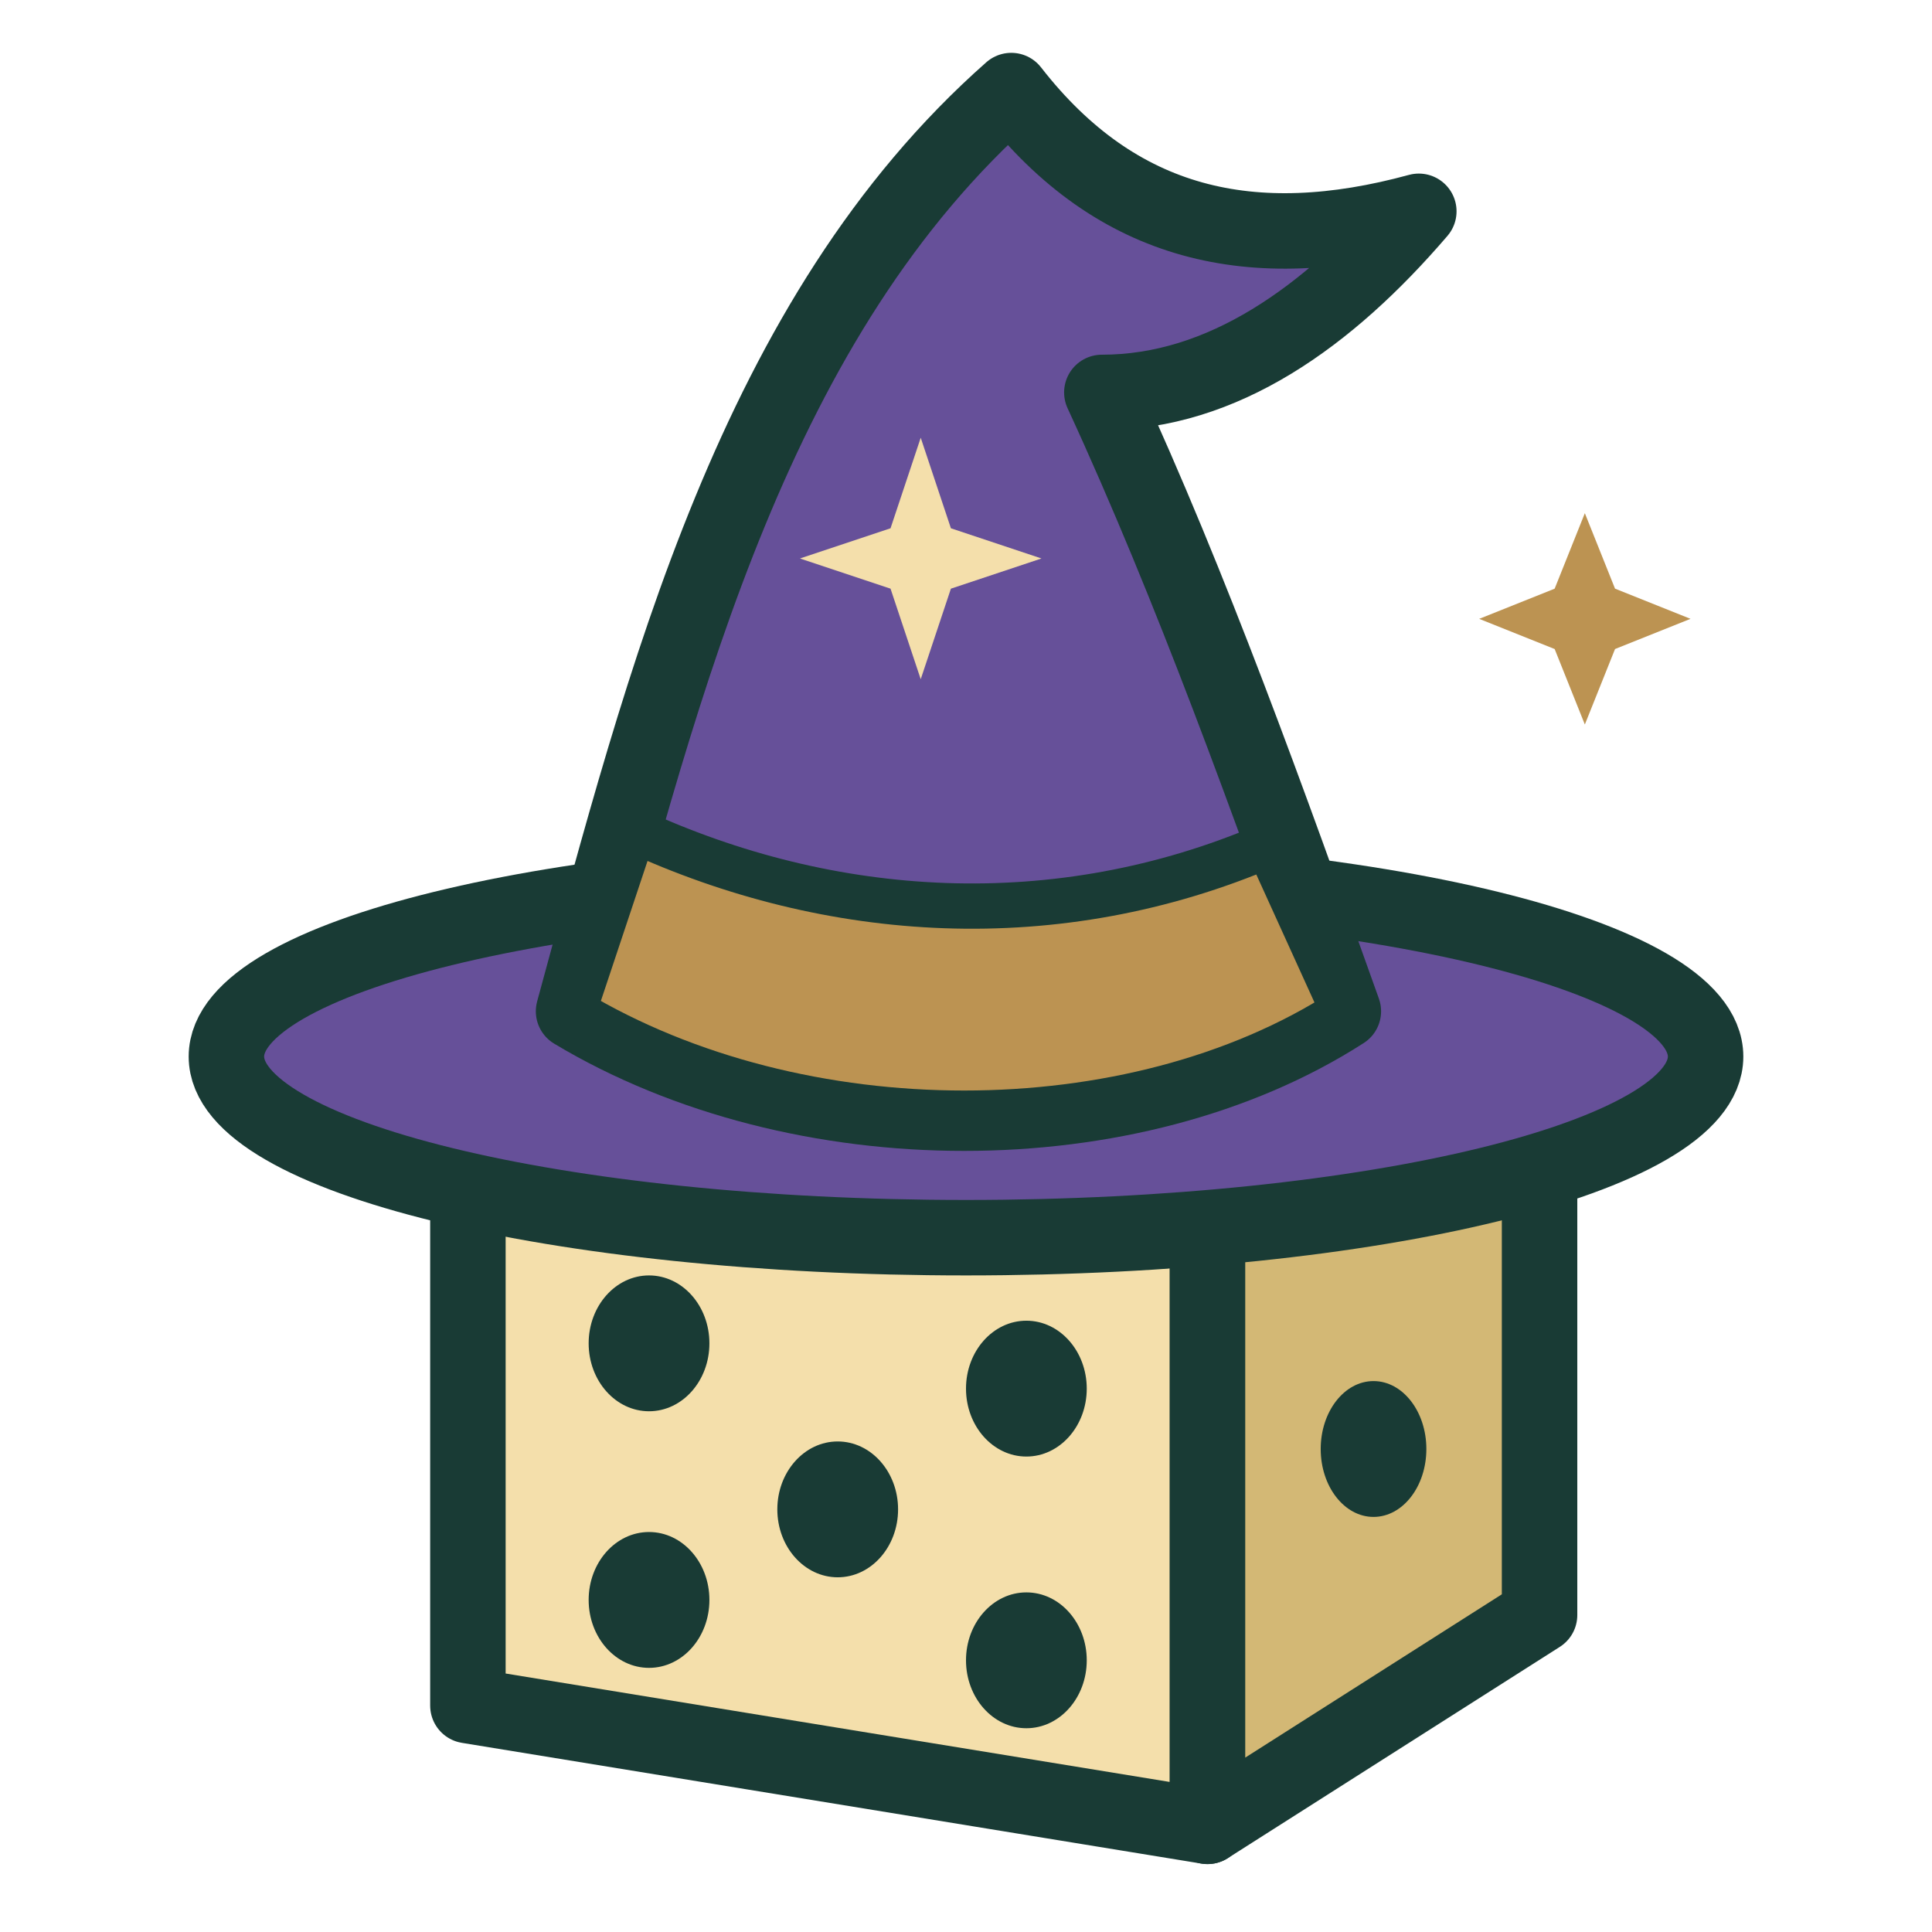
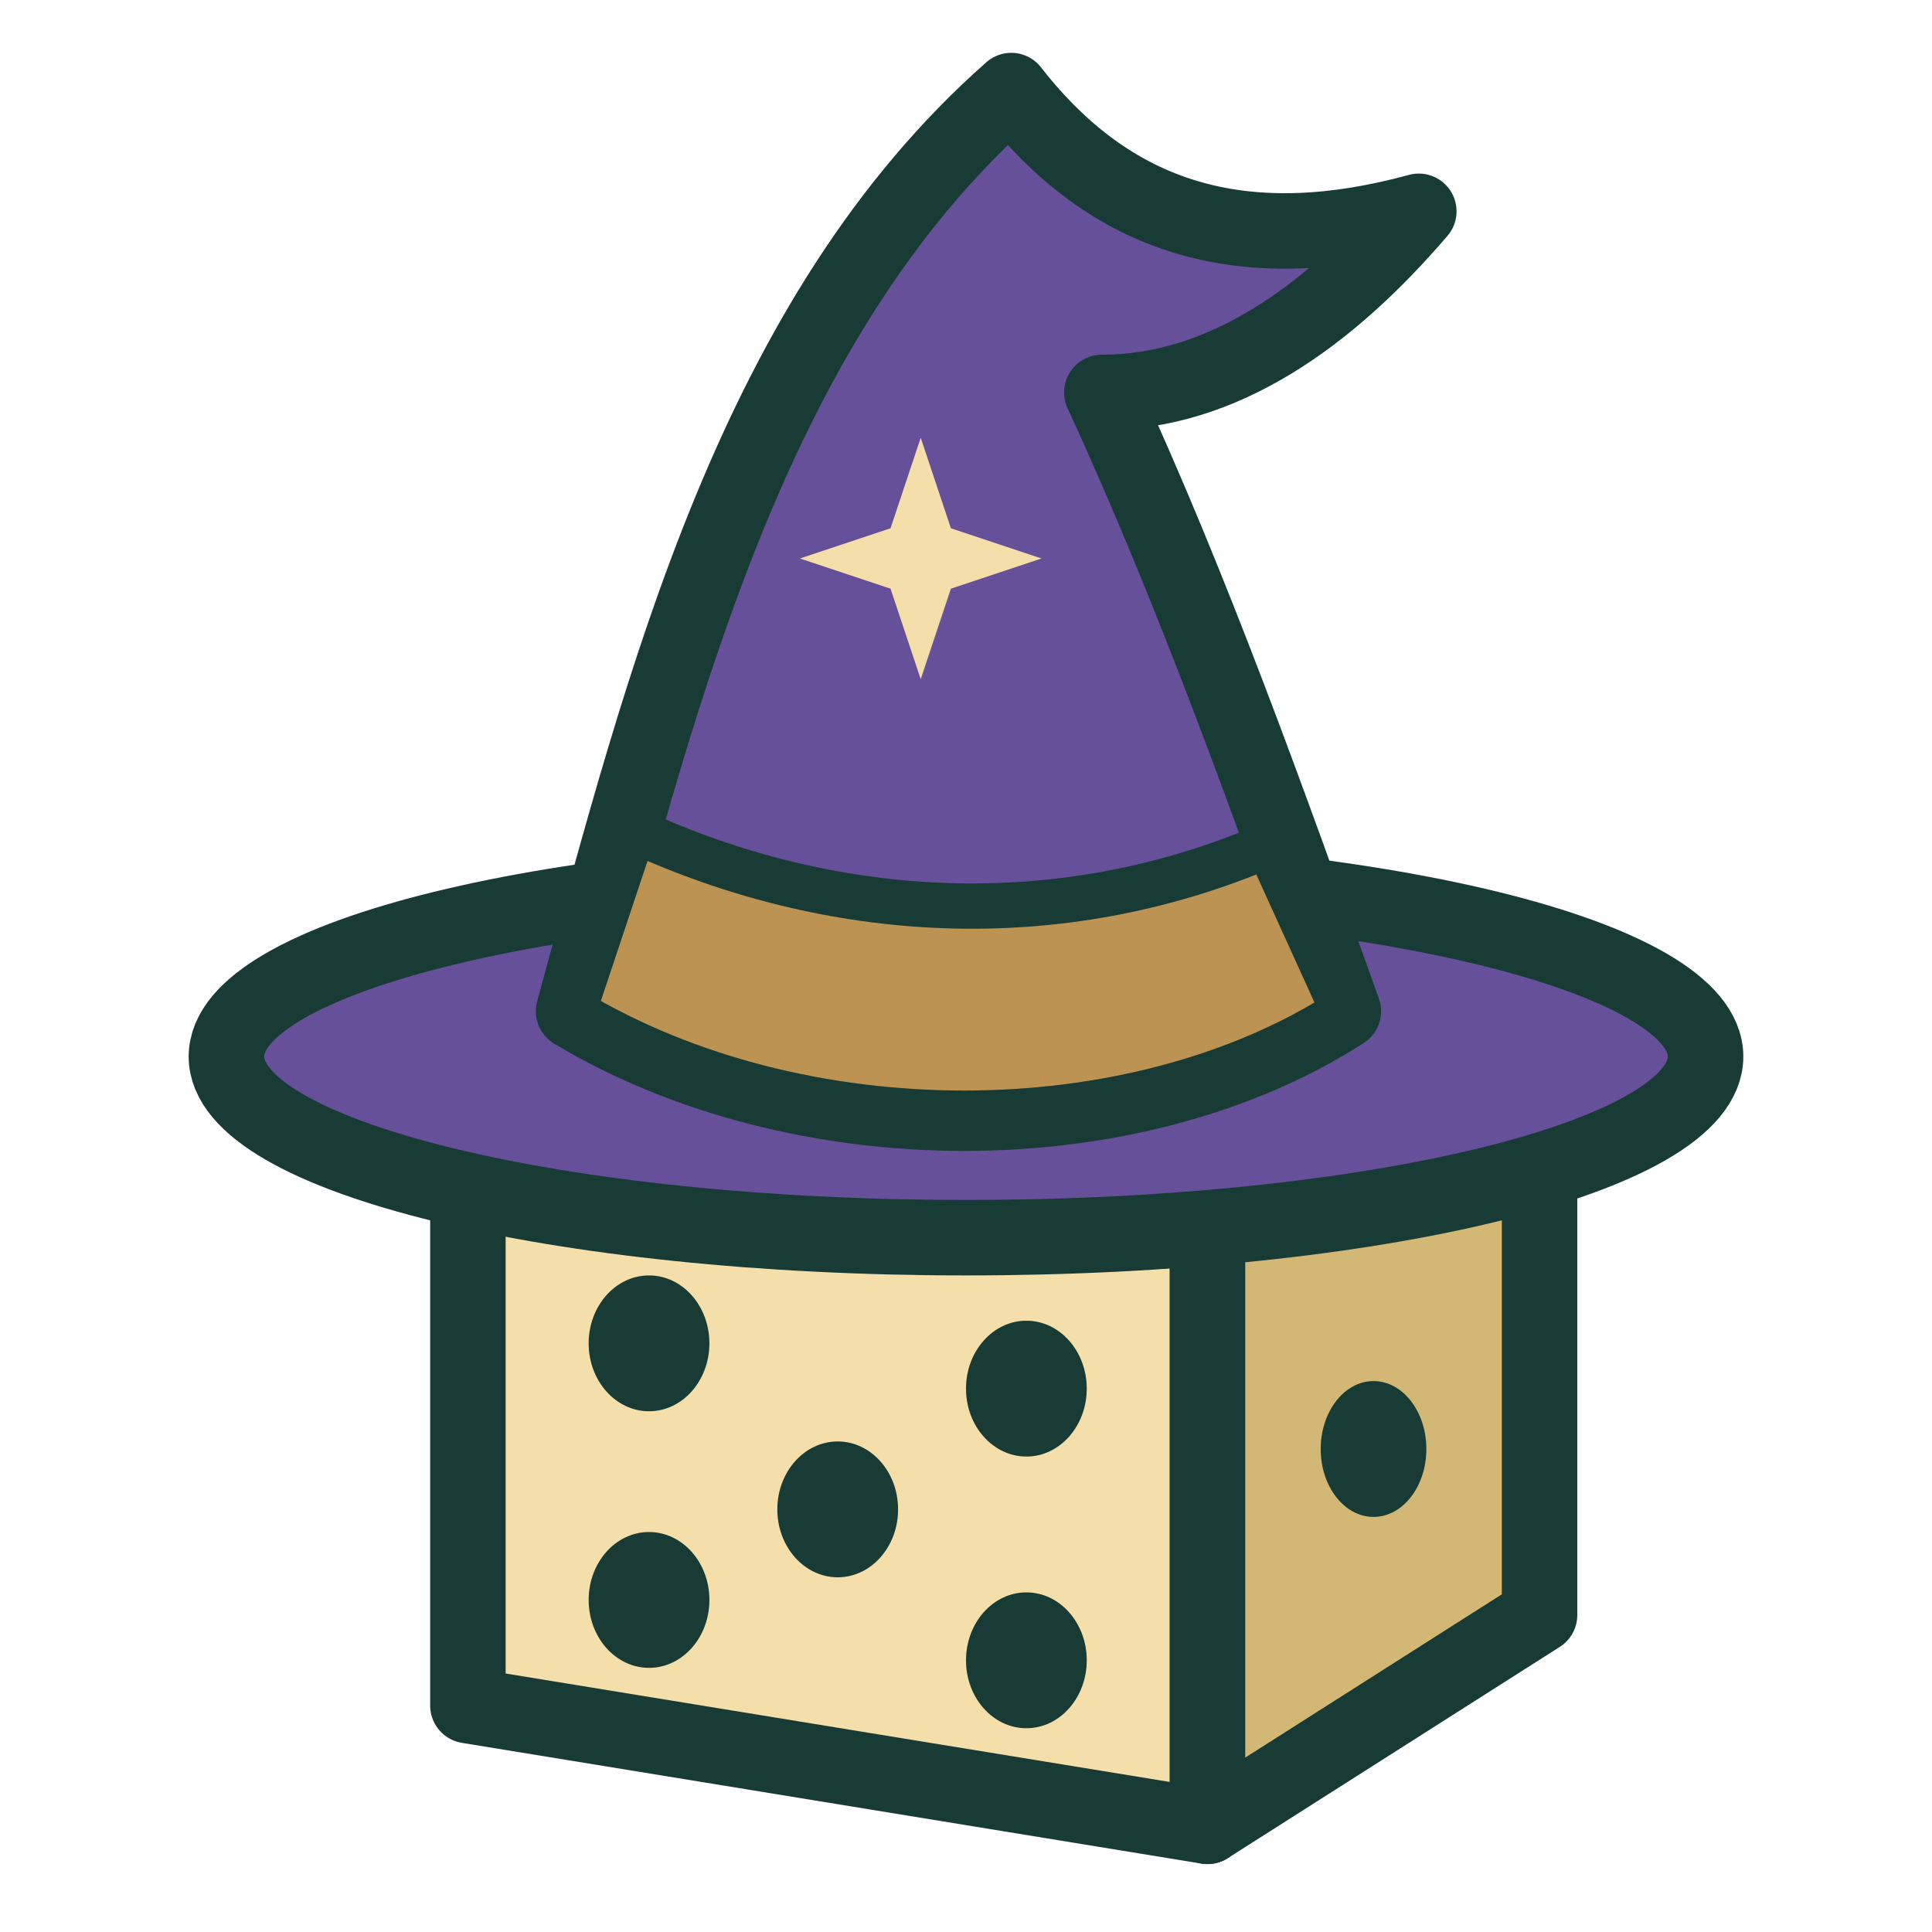
<svg xmlns="http://www.w3.org/2000/svg" viewBox="0 0 128 128" role="img" aria-labelledby="title">
  <path d="M31 72 80 78 80 121 31 113Z" fill="#f4dfab" stroke="#193b35" stroke-width="5" stroke-linejoin="round" />
  <path d="m80 78 22-10v39l-22 14Z" fill="#d3b875" stroke="#193b35" stroke-width="5" stroke-linejoin="round" />
  <g fill="#193b35">
    <ellipse cx="43" cy="89" rx="4" ry="4.5" />
    <ellipse cx="68" cy="92" rx="4" ry="4.5" />
    <ellipse cx="55.5" cy="100" rx="4" ry="4.5" />
    <ellipse cx="43" cy="106" rx="4" ry="4.5" />
    <ellipse cx="68" cy="110" rx="4" ry="4.5" />
    <ellipse cx="91" cy="96" rx="3.5" ry="4.5" />
  </g>
  <ellipse cx="64" cy="70" rx="49" ry="12" fill="#665099" stroke="#193b35" stroke-width="5" />
  <path d="M38 67C44 45 50 21 67 6c7 9 16 11 27 8-6 7-13 12-21 12 6 13 11 27 16 41-14 9-36 9-51 0Z" fill="#665099" stroke="#193b35" stroke-width="5" stroke-linejoin="round" />
  <path d="M42 55c13 6 28 7 42 1l5 11c-14 9-36 9-51 0Z" fill="#bc9352" stroke="#193b35" stroke-width="3" stroke-linejoin="round" />
  <path d="m61 29 2 6 6 2-6 2-2 6-2-6-6-2 6-2Z" fill="#f4dfab" />
-   <path d="m105 34 2 5 5 2-5 2-2 5-2-5-5-2 5-2Z" fill="#bc9352" />
</svg>
